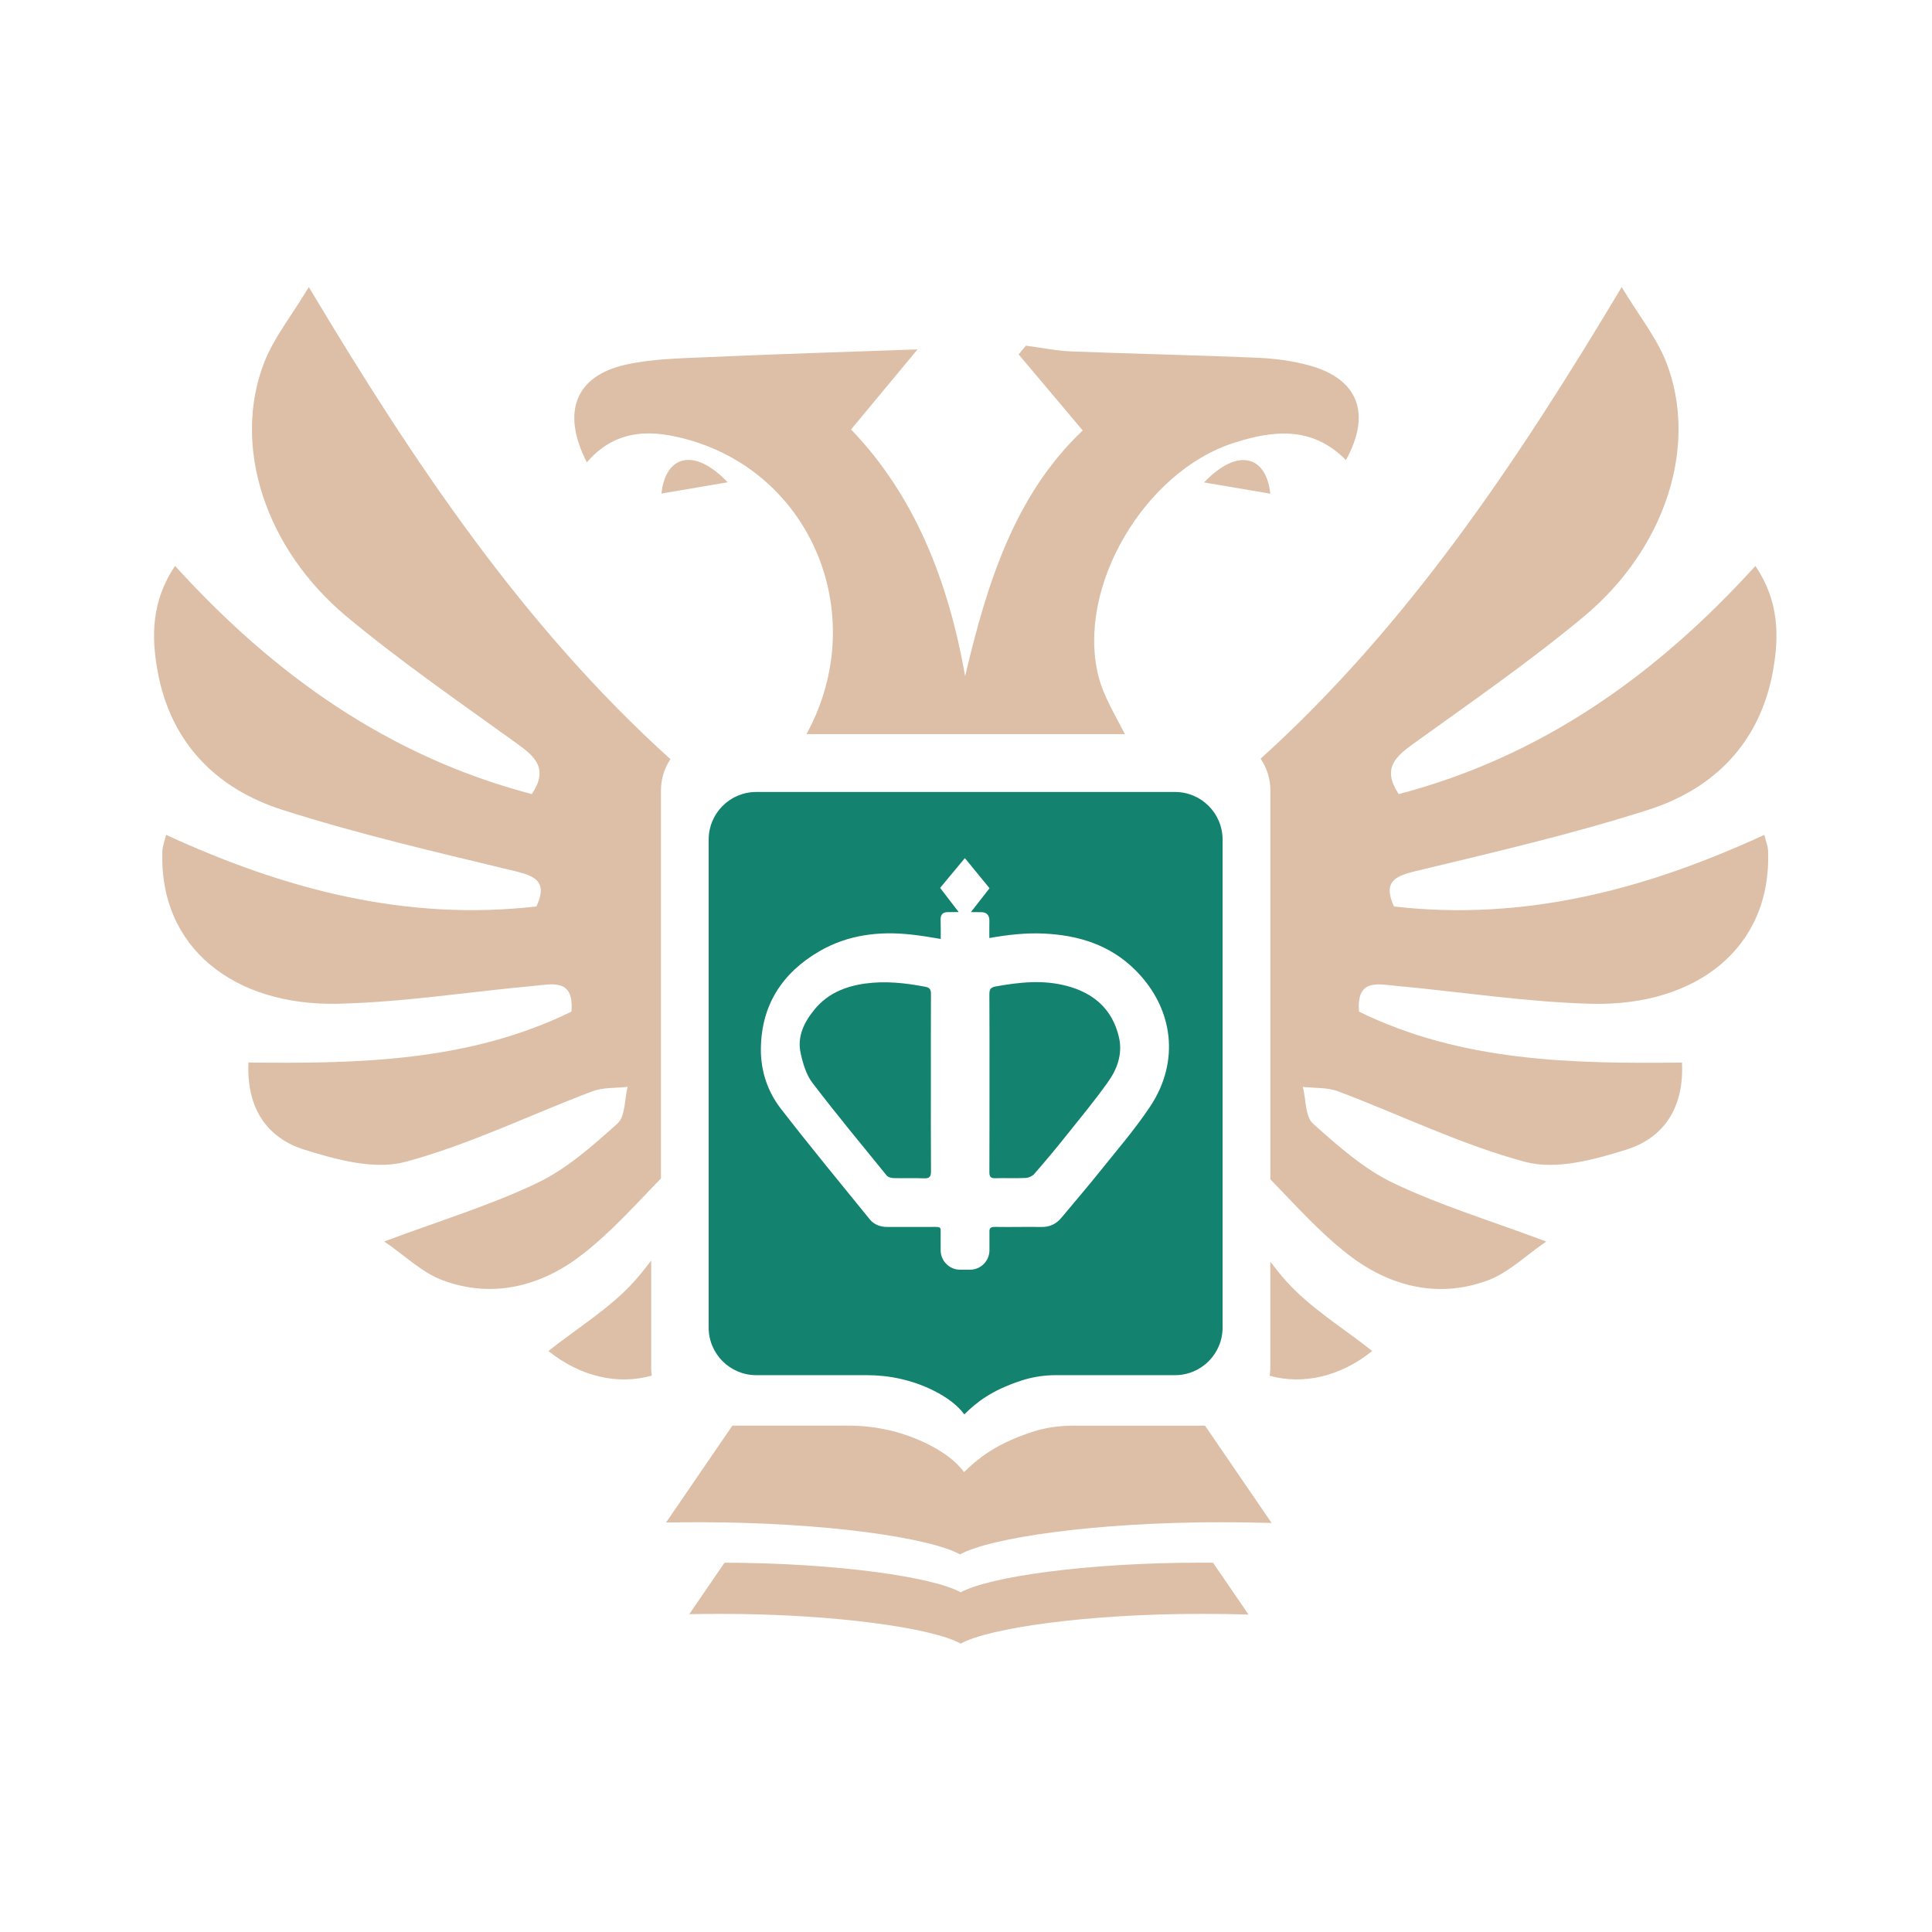
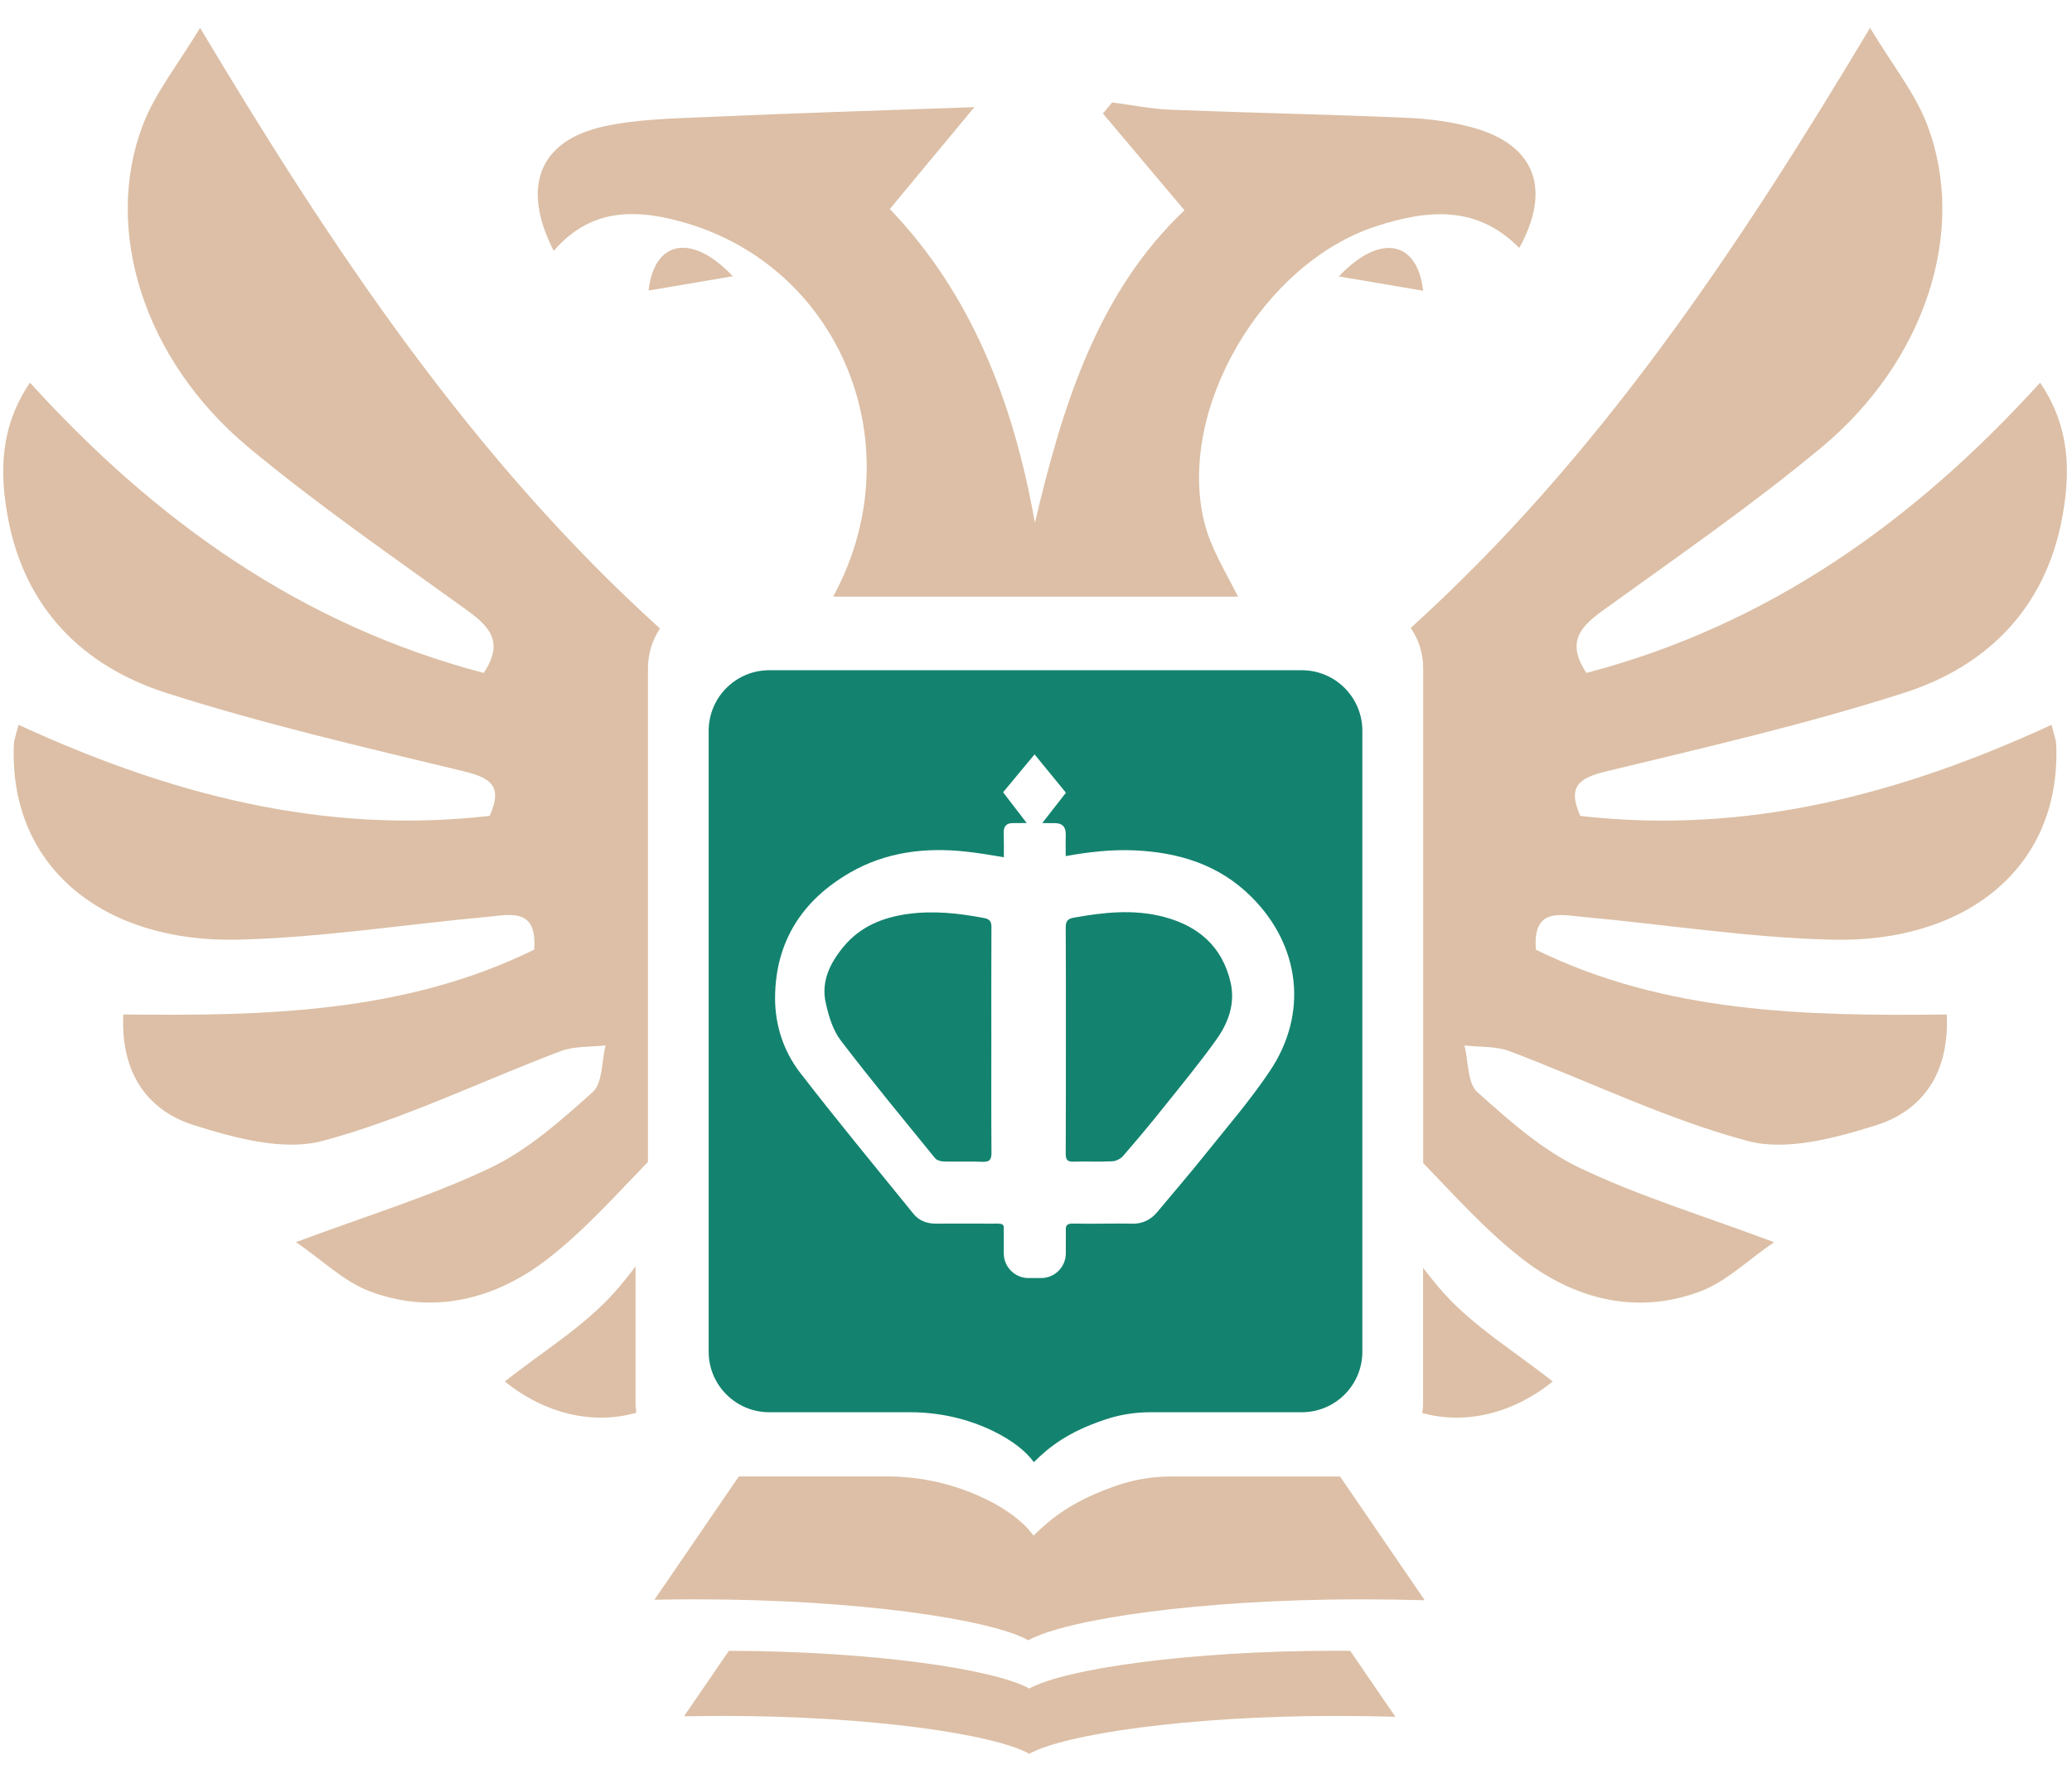
- <svg xmlns="http://www.w3.org/2000/svg" width="51" height="51" viewBox="0 0 51 51" fill="none">
-   <path d="M21.45 28.59C22.083 29.419 22.749 30.223 23.408 31.033C23.444 31.076 23.526 31.097 23.588 31.099C23.855 31.106 24.123 31.094 24.391 31.105C24.54 31.111 24.576 31.058 24.576 30.915C24.57 30.139 24.573 29.362 24.573 28.584C24.573 27.802 24.571 27.02 24.575 26.238C24.575 26.127 24.549 26.072 24.425 26.048C23.897 25.947 23.369 25.889 22.832 25.964C22.313 26.037 21.849 26.226 21.506 26.642C21.227 26.98 21.034 27.364 21.138 27.813C21.197 28.083 21.285 28.375 21.45 28.59Z" fill="#13836F" />
-   <path d="M26.117 30.938C26.116 31.058 26.149 31.107 26.278 31.102C26.545 31.094 26.814 31.108 27.08 31.095C27.157 31.091 27.252 31.047 27.302 30.989C27.588 30.661 27.867 30.328 28.138 29.988C28.512 29.521 28.892 29.06 29.239 28.575C29.492 28.224 29.641 27.819 29.536 27.374C29.364 26.64 28.872 26.216 28.166 26.027C27.539 25.859 26.91 25.927 26.282 26.04C26.148 26.064 26.116 26.122 26.117 26.248C26.122 27.025 26.12 27.801 26.12 28.577C26.119 29.364 26.121 30.151 26.117 30.938Z" fill="#13836F" />
-   <path d="M19.963 36.301H22.885C23.481 36.301 24.072 36.43 24.608 36.69C25.013 36.888 25.283 37.105 25.456 37.336C25.778 37.017 26.166 36.708 26.942 36.45C27.242 36.35 27.557 36.301 27.875 36.301H31.017C31.711 36.301 32.273 35.739 32.273 35.045V22.163C32.273 21.469 31.711 20.906 31.017 20.906H19.963C19.27 20.906 18.707 21.469 18.707 22.163V35.046C18.707 35.739 19.27 36.301 19.963 36.301ZM21.64 25.105C22.383 24.676 23.204 24.577 24.045 24.669C24.309 24.697 24.571 24.742 24.833 24.786C24.835 24.614 24.833 24.443 24.83 24.271C24.827 24.144 24.89 24.081 25.006 24.078C25.107 24.078 25.207 24.077 25.307 24.076C25.137 23.855 24.979 23.649 24.817 23.438C25.044 23.167 25.24 22.929 25.47 22.652C25.693 22.924 25.896 23.172 26.121 23.447C25.959 23.656 25.804 23.855 25.63 24.077C25.721 24.078 25.812 24.078 25.903 24.079C26.05 24.081 26.119 24.16 26.117 24.309C26.114 24.46 26.116 24.611 26.116 24.762C26.593 24.677 27.072 24.621 27.558 24.644C28.47 24.687 29.301 24.942 29.968 25.606C30.985 26.618 31.155 28.028 30.353 29.222C29.952 29.821 29.476 30.372 29.023 30.937C28.696 31.347 28.352 31.744 28.017 32.147C27.88 32.311 27.709 32.393 27.494 32.389C27.299 32.384 27.105 32.388 26.911 32.388C26.695 32.389 26.48 32.392 26.266 32.387C26.178 32.384 26.129 32.408 26.119 32.476V32.541C26.121 32.569 26.12 32.598 26.119 32.628V33.003C26.119 33.287 25.889 33.517 25.605 33.517H25.345C25.061 33.517 24.831 33.287 24.831 33.003V32.695C24.831 32.685 24.831 32.677 24.831 32.666C24.831 32.662 24.831 32.657 24.831 32.652V32.454C24.818 32.377 24.761 32.388 24.555 32.388C24.177 32.387 23.799 32.386 23.421 32.388C23.237 32.389 23.073 32.327 22.96 32.188C22.17 31.215 21.371 30.248 20.605 29.257C20.26 28.809 20.082 28.267 20.085 27.698C20.092 26.536 20.649 25.677 21.64 25.105Z" fill="#13836F" />
-   <path d="M33.95 33.816C33.803 33.653 33.667 33.48 33.533 33.305V36.145C33.533 36.204 33.523 36.26 33.516 36.317C34.396 36.561 35.384 36.34 36.223 35.663C35.455 35.053 34.593 34.533 33.95 33.816Z" fill="#DCBFA6" />
-   <path d="M37.344 23.002C39.413 22.502 41.493 22.024 43.516 21.375C45.245 20.822 46.444 19.615 46.794 17.755C46.97 16.814 46.969 15.868 46.338 14.94C43.718 17.825 40.687 19.976 36.922 20.962C36.48 20.297 36.828 19.98 37.303 19.638C38.82 18.543 40.366 17.477 41.802 16.282C43.966 14.482 44.83 11.779 43.996 9.592C43.74 8.923 43.265 8.338 42.809 7.578C40.033 12.221 37.148 16.528 33.277 20.028C33.44 20.266 33.535 20.554 33.535 20.864V31.131C34.196 31.814 34.832 32.526 35.575 33.106C36.645 33.942 37.939 34.298 39.281 33.796C39.819 33.595 40.266 33.151 40.817 32.773C39.325 32.215 38.011 31.817 36.785 31.232C36.002 30.859 35.317 30.248 34.661 29.662C34.451 29.474 34.476 29.021 34.392 28.691C34.706 28.727 35.041 28.702 35.328 28.81C36.974 29.432 38.573 30.218 40.263 30.671C41.072 30.889 42.083 30.614 42.933 30.347C43.914 30.037 44.457 29.253 44.401 28.049C41.48 28.082 38.572 28.026 35.875 26.705C35.802 25.829 36.374 25.98 36.84 26.023C38.57 26.181 40.296 26.456 42.028 26.497C44.773 26.562 46.771 25.024 46.673 22.46C46.669 22.34 46.618 22.219 46.575 22.038C43.449 23.478 40.253 24.325 36.797 23.929C36.521 23.314 36.769 23.14 37.344 23.002Z" fill="#DCBFA6" />
-   <path d="M17.448 31.107V20.864C17.448 20.558 17.54 20.276 17.697 20.04C13.82 16.537 10.93 12.226 8.152 7.578C7.695 8.338 7.221 8.923 6.965 9.592C6.13 11.779 6.994 14.483 9.158 16.282C10.595 17.477 12.14 18.542 13.658 19.637C14.133 19.98 14.482 20.296 14.039 20.962C10.274 19.975 7.242 17.825 4.622 14.939C3.992 15.868 3.991 16.814 4.167 17.754C4.516 19.615 5.715 20.821 7.443 21.374C9.468 22.023 11.548 22.501 13.616 23.001C14.192 23.14 14.439 23.313 14.162 23.928C10.706 24.324 7.511 23.477 4.384 22.038C4.341 22.217 4.292 22.338 4.287 22.46C4.189 25.023 6.188 26.561 8.932 26.496C10.664 26.455 12.39 26.18 14.119 26.022C14.586 25.979 15.157 25.828 15.085 26.704C12.388 28.025 9.479 28.081 6.559 28.048C6.503 29.252 7.046 30.036 8.027 30.346C8.878 30.614 9.888 30.888 10.697 30.671C12.386 30.218 13.985 29.432 15.632 28.81C15.918 28.701 16.254 28.726 16.567 28.69C16.484 29.021 16.509 29.473 16.298 29.661C15.642 30.248 14.957 30.859 14.174 31.231C12.949 31.817 11.634 32.214 10.143 32.772C10.695 33.149 11.141 33.594 11.679 33.794C13.021 34.297 14.316 33.94 15.385 33.105C16.135 32.52 16.778 31.798 17.448 31.107Z" fill="#DCBFA6" />
-   <path d="M17.189 33.277C17.048 33.462 16.904 33.644 16.75 33.816C16.108 34.533 15.245 35.053 14.477 35.663C15.322 36.345 16.321 36.565 17.206 36.312C17.2 36.255 17.19 36.202 17.19 36.144V33.277H17.189Z" fill="#DCBFA6" />
-   <path d="M31.785 12.735C32.35 12.831 32.917 12.927 33.533 13.032C33.426 12.024 32.667 11.806 31.785 12.735Z" fill="#DCBFA6" />
-   <path d="M17.461 13.028C18.076 12.924 18.644 12.827 19.208 12.731C18.327 11.802 17.568 12.02 17.461 13.028Z" fill="#DCBFA6" />
-   <path d="M17.812 11.52C21.339 12.264 23.045 16.163 21.29 19.378H29.693C29.434 18.864 29.129 18.378 28.996 17.849C28.407 15.506 30.208 12.459 32.552 11.697C33.629 11.346 34.649 11.252 35.529 12.144C36.207 10.919 35.854 10.002 34.568 9.648C34.119 9.524 33.642 9.462 33.175 9.443C31.547 9.373 29.919 9.341 28.291 9.277C27.887 9.26 27.484 9.178 27.081 9.125C27.017 9.202 26.954 9.279 26.889 9.355C27.438 10.006 27.987 10.657 28.581 11.363C26.773 13.076 26.05 15.421 25.477 17.848C25.034 15.333 24.144 13.079 22.466 11.337C23.09 10.585 23.64 9.922 24.221 9.223C22.232 9.294 20.427 9.349 18.625 9.43C17.92 9.461 17.201 9.474 16.519 9.626C15.189 9.923 14.812 10.878 15.491 12.205C16.146 11.447 16.931 11.333 17.812 11.52Z" fill="#DCBFA6" />
-   <path d="M31.721 41.25C28.665 41.25 26.097 41.627 25.361 42.033C24.636 41.632 22.126 41.26 19.126 41.251L18.195 42.61C18.459 42.606 18.728 42.602 19.001 42.602C22.057 42.602 24.626 42.979 25.361 43.387C26.097 42.979 28.665 42.602 31.721 42.602C32.144 42.602 32.557 42.608 32.958 42.62L32.021 41.252C31.922 41.252 31.822 41.25 31.721 41.25Z" fill="#DCBFA6" />
-   <path d="M28.317 37.634C28.223 37.634 28.129 37.637 28.036 37.645C27.755 37.666 27.478 37.722 27.212 37.811C27.14 37.834 27.077 37.858 27.011 37.882C26.228 38.172 25.805 38.51 25.454 38.856C25.453 38.857 25.451 38.859 25.45 38.86C25.399 38.794 25.343 38.727 25.278 38.662C25.084 38.469 24.823 38.285 24.478 38.114C24.476 38.113 24.475 38.112 24.474 38.111C24.447 38.098 24.419 38.086 24.391 38.073C24.39 38.072 24.389 38.072 24.388 38.071C24.077 37.926 23.753 37.816 23.421 37.743C23.417 37.742 23.414 37.742 23.41 37.742C23.248 37.706 23.083 37.678 22.918 37.661C22.747 37.643 22.574 37.633 22.401 37.633H19.333L17.582 40.191C17.869 40.186 18.159 40.183 18.455 40.183C21.764 40.183 24.545 40.591 25.342 41.032C26.138 40.591 28.919 40.183 32.229 40.183C32.687 40.183 33.134 40.19 33.567 40.202L31.81 37.634H28.317Z" fill="#DCBFA6" />
+ <svg xmlns="http://www.w3.org/2000/svg" width="43" height="37" viewBox="0 0 43 37" fill="none">
+   <path d="M17.45 21.59C18.083 22.419 18.749 23.223 19.408 24.033C19.444 24.076 19.526 24.097 19.588 24.099C19.855 24.106 20.123 24.094 20.391 24.105C20.54 24.111 20.576 24.058 20.576 23.915C20.57 23.139 20.573 22.362 20.573 21.584C20.573 20.802 20.571 20.02 20.575 19.238C20.575 19.127 20.549 19.072 20.425 19.048C19.897 18.947 19.369 18.889 18.832 18.964C18.313 19.037 17.849 19.226 17.506 19.642C17.227 19.98 17.034 20.364 17.138 20.813C17.197 21.083 17.285 21.375 17.45 21.59Z" fill="#13836F" />
+   <path d="M22.117 23.938C22.116 24.058 22.149 24.107 22.278 24.102C22.545 24.094 22.814 24.108 23.08 24.095C23.157 24.091 23.252 24.047 23.302 23.989C23.588 23.661 23.867 23.328 24.138 22.988C24.512 22.521 24.892 22.06 25.239 21.575C25.492 21.224 25.641 20.819 25.536 20.374C25.364 19.64 24.872 19.216 24.166 19.027C23.539 18.859 22.91 18.927 22.282 19.04C22.148 19.064 22.116 19.122 22.117 19.248C22.122 20.025 22.12 20.801 22.12 21.577C22.119 22.364 22.121 23.151 22.117 23.938Z" fill="#13836F" />
+   <path d="M15.963 29.301H18.885C19.481 29.301 20.072 29.43 20.608 29.69C21.013 29.888 21.283 30.105 21.456 30.336C21.778 30.017 22.166 29.708 22.942 29.451C23.242 29.35 23.557 29.301 23.875 29.301H27.017C27.711 29.301 28.273 28.738 28.273 28.045V15.163C28.273 14.469 27.711 13.906 27.017 13.906H15.963C15.27 13.906 14.707 14.469 14.707 15.163V28.046C14.707 28.738 15.27 29.301 15.963 29.301ZM17.64 18.105C18.383 17.676 19.204 17.577 20.045 17.669C20.309 17.697 20.571 17.742 20.833 17.786C20.835 17.614 20.833 17.443 20.83 17.271C20.827 17.144 20.89 17.081 21.006 17.078C21.107 17.078 21.207 17.077 21.307 17.076C21.137 16.855 20.979 16.649 20.817 16.438C21.044 16.167 21.24 15.929 21.47 15.652C21.693 15.924 21.896 16.172 22.121 16.447C21.959 16.656 21.804 16.855 21.63 17.077C21.721 17.078 21.812 17.078 21.903 17.079C22.05 17.081 22.119 17.16 22.117 17.309C22.114 17.46 22.116 17.611 22.116 17.762C22.593 17.677 23.072 17.621 23.558 17.644C24.47 17.687 25.301 17.942 25.968 18.606C26.985 19.618 27.155 21.028 26.353 22.222C25.952 22.821 25.476 23.372 25.023 23.937C24.696 24.347 24.352 24.744 24.017 25.147C23.88 25.311 23.709 25.393 23.494 25.389C23.299 25.384 23.105 25.388 22.911 25.388C22.695 25.389 22.48 25.392 22.266 25.387C22.178 25.384 22.129 25.408 22.119 25.476V25.541C22.121 25.569 22.12 25.598 22.119 25.628V26.003C22.119 26.287 21.889 26.517 21.605 26.517H21.345C21.061 26.517 20.831 26.287 20.831 26.003V25.695C20.831 25.685 20.831 25.677 20.831 25.666C20.831 25.662 20.831 25.657 20.831 25.652V25.454C20.818 25.377 20.761 25.388 20.555 25.388C20.177 25.387 19.799 25.386 19.421 25.388C19.237 25.389 19.073 25.326 18.96 25.188C18.17 24.215 17.371 23.248 16.605 22.257C16.26 21.809 16.082 21.267 16.085 20.698C16.092 19.536 16.649 18.677 17.64 18.105Z" fill="#13836F" />
+   <path d="M29.95 26.816C29.803 26.653 29.668 26.48 29.533 26.305V29.145C29.533 29.204 29.523 29.26 29.516 29.317C30.396 29.561 31.384 29.34 32.223 28.663C31.455 28.053 30.593 27.534 29.95 26.816Z" fill="#DCBFA6" />
+   <path d="M33.344 16.002C35.413 15.502 37.493 15.024 39.516 14.375C41.245 13.822 42.444 12.615 42.794 10.755C42.97 9.814 42.969 8.868 42.338 7.94C39.718 10.825 36.687 12.976 32.922 13.962C32.48 13.297 32.828 12.98 33.303 12.638C34.82 11.543 36.366 10.477 37.802 9.282C39.966 7.483 40.83 4.779 39.996 2.592C39.74 1.923 39.265 1.338 38.809 0.578C36.033 5.221 33.148 9.528 29.277 13.028C29.44 13.266 29.535 13.554 29.535 13.864V24.131C30.196 24.814 30.832 25.526 31.575 26.106C32.645 26.942 33.939 27.298 35.281 26.796C35.819 26.595 36.266 26.151 36.817 25.773C35.325 25.215 34.011 24.817 32.785 24.232C32.002 23.859 31.317 23.248 30.662 22.662C30.451 22.474 30.476 22.021 30.392 21.691C30.706 21.727 31.041 21.702 31.328 21.81C32.974 22.432 34.573 23.218 36.263 23.671C37.072 23.889 38.083 23.614 38.933 23.347C39.914 23.037 40.457 22.253 40.401 21.049C37.48 21.082 34.572 21.026 31.875 19.705C31.802 18.829 32.374 18.98 32.84 19.023C34.57 19.181 36.296 19.456 38.028 19.497C40.773 19.562 42.771 18.024 42.673 15.46C42.669 15.34 42.618 15.219 42.575 15.039C39.449 16.478 36.253 17.325 32.797 16.929C32.521 16.314 32.769 16.14 33.344 16.002Z" fill="#DCBFA6" />
+   <path d="M13.447 24.107V13.864C13.447 13.559 13.54 13.276 13.697 13.04C9.82 9.537 6.93 5.226 4.152 0.578C3.695 1.338 3.221 1.923 2.965 2.592C2.13 4.779 2.994 7.483 5.158 9.282C6.595 10.477 8.14 11.542 9.658 12.637C10.133 12.98 10.482 13.296 10.039 13.962C6.274 12.975 3.242 10.825 0.622 7.939C-0.008 8.868 -0.009 9.814 0.167 10.754C0.516 12.615 1.715 13.821 3.443 14.374C5.468 15.023 7.548 15.501 9.616 16.001C10.192 16.14 10.439 16.313 10.162 16.928C6.706 17.324 3.511 16.477 0.384 15.038C0.341 15.217 0.292 15.338 0.287 15.46C0.189 18.023 2.188 19.561 4.932 19.496C6.664 19.455 8.39 19.18 10.119 19.022C10.586 18.979 11.157 18.828 11.085 19.704C8.388 21.025 5.479 21.081 2.559 21.048C2.503 22.252 3.046 23.036 4.027 23.346C4.878 23.614 5.888 23.888 6.697 23.671C8.386 23.218 9.985 22.432 11.632 21.81C11.918 21.701 12.254 21.726 12.567 21.69C12.484 22.021 12.509 22.473 12.298 22.661C11.642 23.248 10.957 23.859 10.174 24.231C8.949 24.817 7.634 25.214 6.143 25.772C6.695 26.149 7.141 26.594 7.679 26.794C9.021 27.297 10.316 26.94 11.385 26.105C12.135 25.52 12.778 24.798 13.447 24.107Z" fill="#DCBFA6" />
+   <path d="M13.189 26.277C13.048 26.462 12.904 26.644 12.75 26.816C12.108 27.533 11.245 28.053 10.477 28.663C11.322 29.345 12.321 29.565 13.206 29.311C13.2 29.255 13.19 29.202 13.19 29.144V26.277H13.189Z" fill="#DCBFA6" />
+   <path d="M27.785 5.735C28.35 5.83 28.917 5.927 29.533 6.032C29.427 5.024 28.667 4.806 27.785 5.735Z" fill="#DCBFA6" />
+   <path d="M13.461 6.028C14.076 5.924 14.644 5.827 15.208 5.731C14.327 4.802 13.568 5.02 13.461 6.028Z" fill="#DCBFA6" />
+   <path d="M13.812 4.52C17.339 5.264 19.045 9.163 17.29 12.379H25.693C25.434 11.864 25.129 11.377 24.996 10.848C24.407 8.506 26.208 5.459 28.552 4.697C29.629 4.346 30.649 4.252 31.529 5.144C32.207 3.919 31.854 3.002 30.568 2.648C30.119 2.524 29.642 2.462 29.175 2.443C27.547 2.373 25.919 2.341 24.291 2.277C23.887 2.26 23.484 2.178 23.081 2.125C23.017 2.202 22.954 2.279 22.889 2.355C23.438 3.006 23.987 3.657 24.581 4.363C22.773 6.076 22.05 8.421 21.477 10.848C21.034 8.333 20.144 6.079 18.466 4.337C19.09 3.585 19.64 2.922 20.221 2.223C18.232 2.294 16.427 2.349 14.624 2.43C13.92 2.461 13.201 2.474 12.519 2.626C11.189 2.923 10.812 3.878 11.491 5.205C12.146 4.447 12.931 4.333 13.812 4.52Z" fill="#DCBFA6" />
+   <path d="M27.721 34.25C24.665 34.25 22.097 34.627 21.361 35.033C20.636 34.632 18.126 34.26 15.126 34.251L14.195 35.61C14.459 35.606 14.728 35.602 15.001 35.602C18.057 35.602 20.626 35.979 21.361 36.387C22.097 35.979 24.665 35.602 27.721 35.602C28.144 35.602 28.557 35.608 28.958 35.62L28.021 34.252C27.922 34.252 27.822 34.25 27.721 34.25Z" fill="#DCBFA6" />
+   <path d="M24.317 30.634C24.223 30.634 24.129 30.637 24.036 30.645C23.755 30.666 23.478 30.722 23.212 30.811C23.14 30.834 23.077 30.858 23.011 30.882C22.228 31.172 21.805 31.51 21.454 31.857C21.453 31.857 21.451 31.859 21.45 31.86C21.399 31.794 21.343 31.727 21.278 31.662C21.084 31.469 20.823 31.285 20.478 31.113C20.476 31.113 20.475 31.112 20.474 31.111C20.447 31.098 20.419 31.086 20.391 31.073C20.39 31.072 20.389 31.072 20.388 31.071C20.077 30.926 19.753 30.816 19.421 30.743C19.417 30.742 19.414 30.742 19.41 30.741C19.248 30.706 19.083 30.678 18.918 30.661C18.747 30.643 18.574 30.633 18.401 30.633H15.333L13.582 33.191C13.868 33.186 14.159 33.183 14.455 33.183C17.764 33.183 20.545 33.591 21.342 34.032C22.138 33.591 24.919 33.183 28.229 33.183C28.687 33.183 29.134 33.19 29.567 33.202L27.81 30.634H24.317V30.634Z" fill="#DCBFA6" />
</svg>
